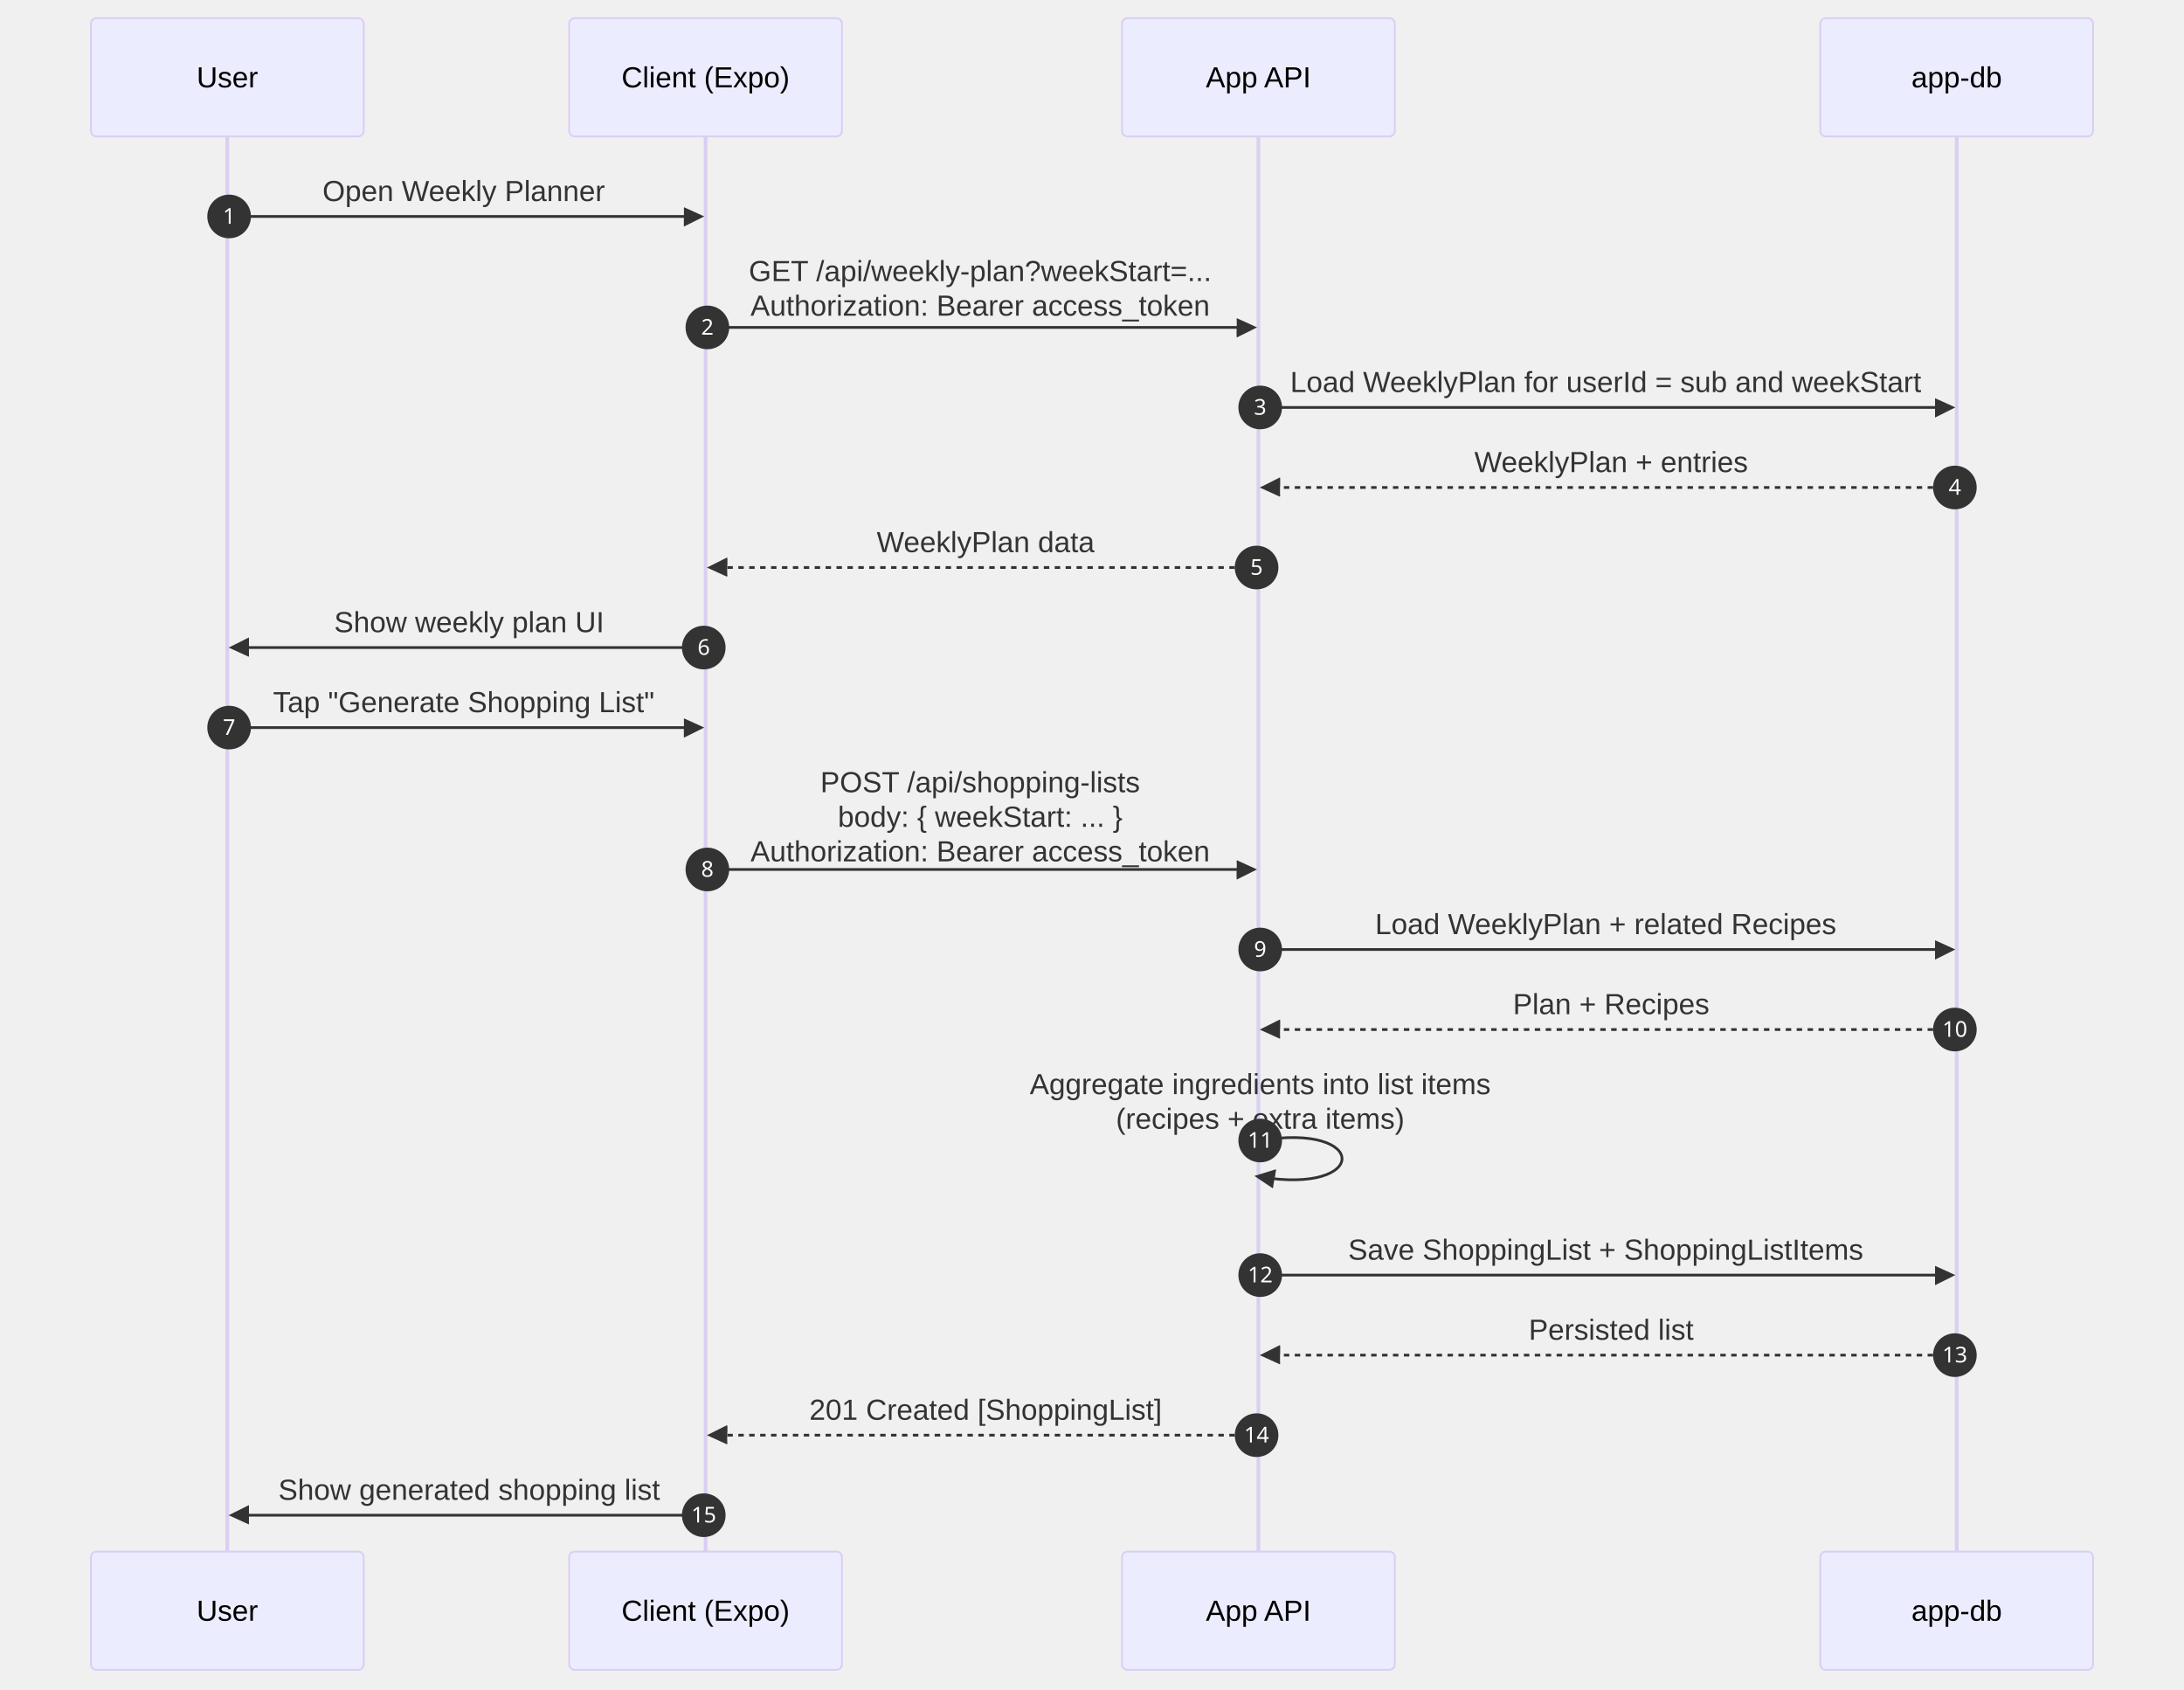
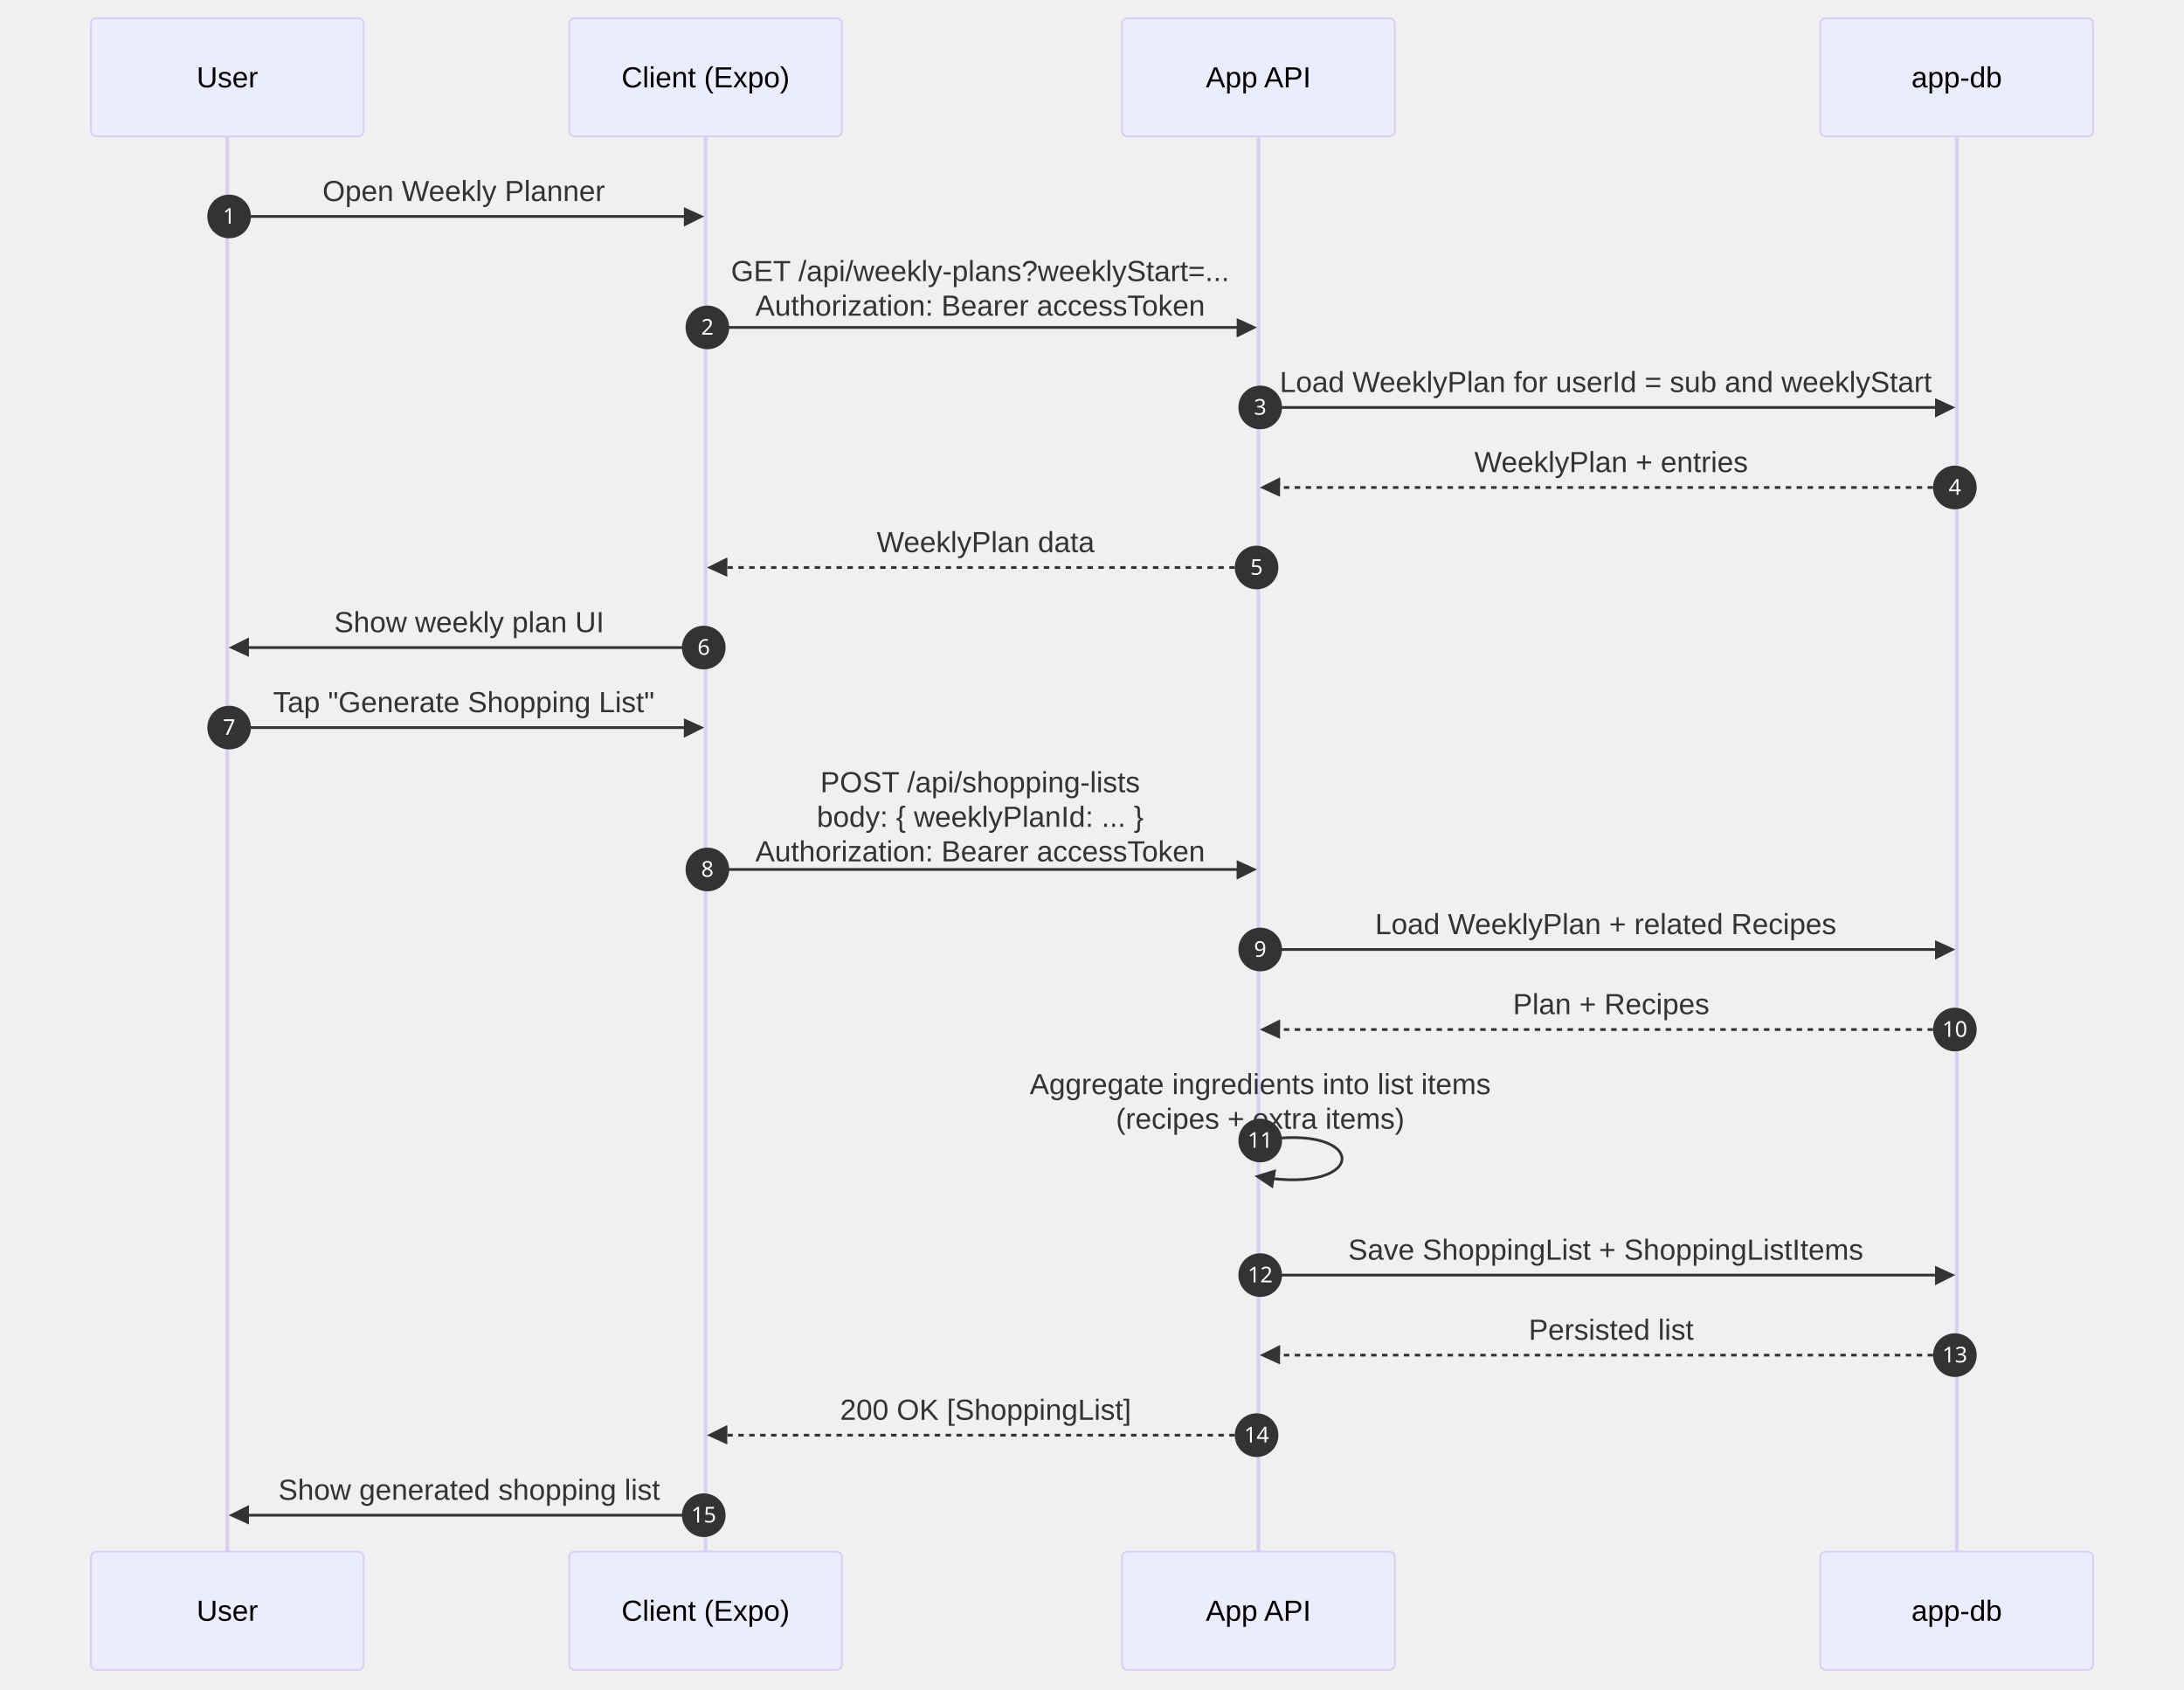
<svg xmlns="http://www.w3.org/2000/svg" id="my-svg" width="100%" style="max-width: 1201px; background-color: white;" viewBox="-50 -10 1201 929" role="graphics-document document" aria-roledescription="sequence">
  <g>
    <rect x="951" y="843" fill="#eaeaea" stroke="#666" width="150" height="65" name="APPDB" rx="3" ry="3" class="actor actor-bottom" />
    <text x="1026" y="875.5" dominant-baseline="central" alignment-baseline="central" class="actor actor-box" style="text-anchor: middle; font-size: 16px; font-weight: 400;">
      <tspan x="1026" dy="0">app-db</tspan>
    </text>
  </g>
  <g>
    <rect x="567" y="843" fill="#eaeaea" stroke="#666" width="150" height="65" name="API" rx="3" ry="3" class="actor actor-bottom" />
    <text x="642" y="875.5" dominant-baseline="central" alignment-baseline="central" class="actor actor-box" style="text-anchor: middle; font-size: 16px; font-weight: 400;">
      <tspan x="642" dy="0">App API</tspan>
    </text>
  </g>
  <g>
    <rect x="263" y="843" fill="#eaeaea" stroke="#666" width="150" height="65" name="C" rx="3" ry="3" class="actor actor-bottom" />
    <text x="338" y="875.5" dominant-baseline="central" alignment-baseline="central" class="actor actor-box" style="text-anchor: middle; font-size: 16px; font-weight: 400;">
      <tspan x="338" dy="0">Client (Expo)</tspan>
    </text>
  </g>
  <g>
    <rect x="0" y="843" fill="#eaeaea" stroke="#666" width="150" height="65" name="U" rx="3" ry="3" class="actor actor-bottom" />
    <text x="75" y="875.5" dominant-baseline="central" alignment-baseline="central" class="actor actor-box" style="text-anchor: middle; font-size: 16px; font-weight: 400;">
      <tspan x="75" dy="0">User</tspan>
    </text>
  </g>
  <g>
    <line id="actor3" x1="1026" y1="65" x2="1026" y2="843" class="actor-line 200" stroke-width="0.5px" stroke="#999" name="APPDB" />
    <g id="root-3">
      <rect x="951" y="0" fill="#eaeaea" stroke="#666" width="150" height="65" name="APPDB" rx="3" ry="3" class="actor actor-top" />
      <text x="1026" y="32.5" dominant-baseline="central" alignment-baseline="central" class="actor actor-box" style="text-anchor: middle; font-size: 16px; font-weight: 400;">
        <tspan x="1026" dy="0">app-db</tspan>
      </text>
    </g>
  </g>
  <g>
    <line id="actor2" x1="642" y1="65" x2="642" y2="843" class="actor-line 200" stroke-width="0.5px" stroke="#999" name="API" />
    <g id="root-2">
      <rect x="567" y="0" fill="#eaeaea" stroke="#666" width="150" height="65" name="API" rx="3" ry="3" class="actor actor-top" />
      <text x="642" y="32.5" dominant-baseline="central" alignment-baseline="central" class="actor actor-box" style="text-anchor: middle; font-size: 16px; font-weight: 400;">
        <tspan x="642" dy="0">App API</tspan>
      </text>
    </g>
  </g>
  <g>
    <line id="actor1" x1="338" y1="65" x2="338" y2="843" class="actor-line 200" stroke-width="0.5px" stroke="#999" name="C" />
    <g id="root-1">
      <rect x="263" y="0" fill="#eaeaea" stroke="#666" width="150" height="65" name="C" rx="3" ry="3" class="actor actor-top" />
      <text x="338" y="32.5" dominant-baseline="central" alignment-baseline="central" class="actor actor-box" style="text-anchor: middle; font-size: 16px; font-weight: 400;">
        <tspan x="338" dy="0">Client (Expo)</tspan>
      </text>
    </g>
  </g>
  <g>
    <line id="actor0" x1="75" y1="65" x2="75" y2="843" class="actor-line 200" stroke-width="0.5px" stroke="#999" name="U" />
    <g id="root-0">
      <rect x="0" y="0" fill="#eaeaea" stroke="#666" width="150" height="65" name="U" rx="3" ry="3" class="actor actor-top" />
      <text x="75" y="32.5" dominant-baseline="central" alignment-baseline="central" class="actor actor-box" style="text-anchor: middle; font-size: 16px; font-weight: 400;">
        <tspan x="75" dy="0">User</tspan>
      </text>
    </g>
  </g>
  <style>#my-svg{font-family:"trebuchet ms",verdana,arial,sans-serif;font-size:16px;fill:#333;}@keyframes edge-animation-frame{from{stroke-dashoffset:0;}}@keyframes dash{to{stroke-dashoffset:0;}}#my-svg .edge-animation-slow{stroke-dasharray:9,5!important;stroke-dashoffset:900;animation:dash 50s linear infinite;stroke-linecap:round;}#my-svg .edge-animation-fast{stroke-dasharray:9,5!important;stroke-dashoffset:900;animation:dash 20s linear infinite;stroke-linecap:round;}#my-svg .error-icon{fill:#552222;}#my-svg .error-text{fill:#552222;stroke:#552222;}#my-svg .edge-thickness-normal{stroke-width:1px;}#my-svg .edge-thickness-thick{stroke-width:3.5px;}#my-svg .edge-pattern-solid{stroke-dasharray:0;}#my-svg .edge-thickness-invisible{stroke-width:0;fill:none;}#my-svg .edge-pattern-dashed{stroke-dasharray:3;}#my-svg .edge-pattern-dotted{stroke-dasharray:2;}#my-svg .marker{fill:#333333;stroke:#333333;}#my-svg .marker.cross{stroke:#333333;}#my-svg svg{font-family:"trebuchet ms",verdana,arial,sans-serif;font-size:16px;}#my-svg p{margin:0;}#my-svg .actor{stroke:hsl(259.626, 59.777%, 87.902%);fill:#ECECFF;}#my-svg text.actor&gt;tspan{fill:black;stroke:none;}#my-svg .actor-line{stroke:hsl(259.626, 59.777%, 87.902%);}#my-svg .innerArc{stroke-width:1.5;stroke-dasharray:none;}#my-svg .messageLine0{stroke-width:1.5;stroke-dasharray:none;stroke:#333;}#my-svg .messageLine1{stroke-width:1.5;stroke-dasharray:2,2;stroke:#333;}#my-svg #arrowhead path{fill:#333;stroke:#333;}#my-svg .sequenceNumber{fill:white;}#my-svg #sequencenumber{fill:#333;}#my-svg #crosshead path{fill:#333;stroke:#333;}#my-svg .messageText{fill:#333;stroke:none;}#my-svg .labelBox{stroke:hsl(259.626, 59.777%, 87.902%);fill:#ECECFF;}#my-svg .labelText,#my-svg .labelText&gt;tspan{fill:black;stroke:none;}#my-svg .loopText,#my-svg .loopText&gt;tspan{fill:black;stroke:none;}#my-svg .loopLine{stroke-width:2px;stroke-dasharray:2,2;stroke:hsl(259.626, 59.777%, 87.902%);fill:hsl(259.626, 59.777%, 87.902%);}#my-svg .note{stroke:#aaaa33;fill:#fff5ad;}#my-svg .noteText,#my-svg .noteText&gt;tspan{fill:black;stroke:none;}#my-svg .activation0{fill:#f4f4f4;stroke:#666;}#my-svg .activation1{fill:#f4f4f4;stroke:#666;}#my-svg .activation2{fill:#f4f4f4;stroke:#666;}#my-svg .actorPopupMenu{position:absolute;}#my-svg .actorPopupMenuPanel{position:absolute;fill:#ECECFF;box-shadow:0px 8px 16px 0px rgba(0,0,0,0.2);filter:drop-shadow(3px 5px 2px rgb(0 0 0 / 0.4));}#my-svg .actor-man line{stroke:hsl(259.626, 59.777%, 87.902%);fill:#ECECFF;}#my-svg .actor-man circle,#my-svg line{stroke:hsl(259.626, 59.777%, 87.902%);fill:#ECECFF;stroke-width:2px;}#my-svg :root{--mermaid-font-family:"trebuchet ms",verdana,arial,sans-serif;}</style>
  <g />
  <defs>
    <symbol id="computer" width="24" height="24">
      <path transform="scale(.5)" d="M2 2v13h20v-13h-20zm18 11h-16v-9h16v9zm-10.228 6l.466-1h3.524l.467 1h-4.457zm14.228 3h-24l2-6h2.104l-1.33 4h18.45l-1.297-4h2.073l2 6zm-5-10h-14v-7h14v7z" />
    </symbol>
  </defs>
  <defs>
    <symbol id="database" fill-rule="evenodd" clip-rule="evenodd">
      <path transform="scale(.5)" d="M12.258.001l.256.004.255.005.253.008.251.01.249.012.247.015.246.016.242.019.241.02.239.023.236.024.233.027.231.028.229.031.225.032.223.034.22.036.217.038.214.04.211.041.208.043.205.045.201.046.198.048.194.05.191.051.187.053.183.054.18.056.175.057.172.059.168.06.163.061.16.063.155.064.15.066.074.033.073.033.071.034.07.034.069.035.068.035.067.035.066.035.064.036.064.036.062.036.06.036.06.037.058.037.058.037.055.038.055.038.053.038.052.038.051.039.05.039.048.039.047.039.045.04.044.04.043.04.041.04.04.041.039.041.037.041.036.041.034.041.033.042.032.042.03.042.029.042.027.042.026.043.024.043.023.043.021.043.02.043.018.044.017.043.015.044.013.044.012.044.011.045.009.044.007.045.006.045.004.045.002.045.001.045v17l-.001.045-.002.045-.004.045-.006.045-.007.045-.009.044-.011.045-.012.044-.013.044-.015.044-.017.043-.018.044-.02.043-.021.043-.023.043-.024.043-.026.043-.027.042-.029.042-.03.042-.032.042-.033.042-.034.041-.036.041-.037.041-.039.041-.04.041-.041.04-.043.04-.044.04-.045.04-.047.039-.048.039-.05.039-.051.039-.052.038-.053.038-.055.038-.055.038-.058.037-.058.037-.06.037-.06.036-.062.036-.064.036-.064.036-.066.035-.067.035-.068.035-.069.035-.07.034-.071.034-.073.033-.074.033-.15.066-.155.064-.16.063-.163.061-.168.06-.172.059-.175.057-.18.056-.183.054-.187.053-.191.051-.194.05-.198.048-.201.046-.205.045-.208.043-.211.041-.214.04-.217.038-.22.036-.223.034-.225.032-.229.031-.231.028-.233.027-.236.024-.239.023-.241.02-.242.019-.246.016-.247.015-.249.012-.251.01-.253.008-.255.005-.256.004-.258.001-.258-.001-.256-.004-.255-.005-.253-.008-.251-.01-.249-.012-.247-.015-.245-.016-.243-.019-.241-.02-.238-.023-.236-.024-.234-.027-.231-.028-.228-.031-.226-.032-.223-.034-.22-.036-.217-.038-.214-.04-.211-.041-.208-.043-.204-.045-.201-.046-.198-.048-.195-.05-.19-.051-.187-.053-.184-.054-.179-.056-.176-.057-.172-.059-.167-.06-.164-.061-.159-.063-.155-.064-.151-.066-.074-.033-.072-.033-.072-.034-.07-.034-.069-.035-.068-.035-.067-.035-.066-.035-.064-.036-.063-.036-.062-.036-.061-.036-.06-.037-.058-.037-.057-.037-.056-.038-.055-.038-.053-.038-.052-.038-.051-.039-.049-.039-.049-.039-.046-.039-.046-.04-.044-.04-.043-.04-.041-.04-.04-.041-.039-.041-.037-.041-.036-.041-.034-.041-.033-.042-.032-.042-.03-.042-.029-.042-.027-.042-.026-.043-.024-.043-.023-.043-.021-.043-.02-.043-.018-.044-.017-.043-.015-.044-.013-.044-.012-.044-.011-.045-.009-.044-.007-.045-.006-.045-.004-.045-.002-.045-.001-.045v-17l.001-.045.002-.045.004-.045.006-.045.007-.045.009-.044.011-.045.012-.044.013-.044.015-.044.017-.043.018-.044.02-.043.021-.043.023-.043.024-.043.026-.043.027-.042.029-.042.03-.042.032-.042.033-.042.034-.041.036-.041.037-.041.039-.041.04-.041.041-.04.043-.04.044-.04.046-.04.046-.039.049-.039.049-.039.051-.039.052-.038.053-.038.055-.038.056-.038.057-.037.058-.037.06-.037.061-.036.062-.036.063-.036.064-.036.066-.035.067-.035.068-.035.069-.035.07-.034.072-.034.072-.033.074-.033.151-.066.155-.064.159-.063.164-.061.167-.06.172-.059.176-.057.179-.056.184-.054.187-.053.19-.051.195-.05.198-.048.201-.046.204-.045.208-.043.211-.041.214-.04.217-.038.22-.036.223-.034.226-.032.228-.031.231-.028.234-.027.236-.024.238-.023.241-.02.243-.019.245-.016.247-.015.249-.012.251-.01.253-.008.255-.005.256-.004.258-.001.258.001zm-9.258 20.499v.01l.001.021.003.021.004.022.005.021.006.022.007.022.009.023.01.022.011.023.012.023.013.023.015.023.016.024.017.023.018.024.019.024.021.024.022.025.023.024.024.025.052.049.056.05.061.051.066.051.07.051.075.051.079.052.084.052.088.052.092.052.097.052.102.051.105.052.11.052.114.051.119.051.123.051.127.05.131.05.135.05.139.048.144.049.147.047.152.047.155.047.16.045.163.045.167.043.171.043.176.041.178.041.183.039.187.039.19.037.194.035.197.035.202.033.204.031.209.03.212.029.216.027.219.025.222.024.226.021.23.02.233.018.236.016.24.015.243.012.246.01.249.008.253.005.256.004.259.001.26-.001.257-.004.254-.005.25-.008.247-.011.244-.012.241-.014.237-.016.233-.018.231-.021.226-.021.224-.024.22-.026.216-.027.212-.028.21-.031.205-.031.202-.034.198-.034.194-.036.191-.037.187-.039.183-.04.179-.04.175-.042.172-.043.168-.044.163-.045.16-.046.155-.046.152-.047.148-.048.143-.049.139-.049.136-.05.131-.05.126-.05.123-.051.118-.052.114-.051.11-.052.106-.052.101-.052.096-.052.092-.052.088-.053.083-.051.079-.052.074-.052.07-.051.065-.051.06-.051.056-.05.051-.05.023-.024.023-.025.021-.024.02-.024.019-.024.018-.024.017-.024.015-.023.014-.024.013-.023.012-.023.01-.023.01-.022.008-.022.006-.022.006-.022.004-.022.004-.021.001-.021.001-.021v-4.127l-.077.055-.08.053-.083.054-.085.053-.087.052-.09.052-.093.051-.095.05-.097.05-.1.049-.102.049-.105.048-.106.047-.109.047-.111.046-.114.045-.115.045-.118.044-.12.043-.122.042-.124.042-.126.041-.128.04-.13.04-.132.038-.134.038-.135.037-.138.037-.139.035-.142.035-.143.034-.144.033-.147.032-.148.031-.15.03-.151.03-.153.029-.154.027-.156.027-.158.026-.159.025-.161.024-.162.023-.163.022-.165.021-.166.02-.167.019-.169.018-.169.017-.171.016-.173.015-.173.014-.175.013-.175.012-.177.011-.178.01-.179.008-.179.008-.181.006-.182.005-.182.004-.184.003-.184.002h-.37l-.184-.002-.184-.003-.182-.004-.182-.005-.181-.006-.179-.008-.179-.008-.178-.01-.176-.011-.176-.012-.175-.013-.173-.014-.172-.015-.171-.016-.17-.017-.169-.018-.167-.019-.166-.02-.165-.021-.163-.022-.162-.023-.161-.024-.159-.025-.157-.026-.156-.027-.155-.027-.153-.029-.151-.03-.15-.03-.148-.031-.146-.032-.145-.033-.143-.034-.141-.035-.14-.035-.137-.037-.136-.037-.134-.038-.132-.038-.13-.04-.128-.04-.126-.041-.124-.042-.122-.042-.12-.044-.117-.043-.116-.045-.113-.045-.112-.046-.109-.047-.106-.047-.105-.048-.102-.049-.1-.049-.097-.05-.095-.05-.093-.052-.09-.051-.087-.052-.085-.053-.083-.054-.08-.054-.077-.054v4.127zm0-5.654v.011l.001.021.003.021.004.021.005.022.006.022.007.022.009.022.01.022.011.023.012.023.013.023.015.024.016.023.017.024.018.024.019.024.021.024.022.024.023.025.024.024.052.05.056.05.061.05.066.051.07.051.075.052.079.051.084.052.088.052.092.052.097.052.102.052.105.052.11.051.114.051.119.052.123.05.127.051.131.05.135.049.139.049.144.048.147.048.152.047.155.046.16.045.163.045.167.044.171.042.176.042.178.04.183.04.187.038.19.037.194.036.197.034.202.033.204.032.209.03.212.028.216.027.219.025.222.024.226.022.23.02.233.018.236.016.24.014.243.012.246.01.249.008.253.006.256.003.259.001.26-.001.257-.003.254-.006.25-.008.247-.01.244-.012.241-.015.237-.016.233-.018.231-.02.226-.022.224-.024.22-.025.216-.027.212-.029.21-.03.205-.032.202-.033.198-.035.194-.036.191-.037.187-.039.183-.039.179-.041.175-.042.172-.043.168-.044.163-.045.16-.045.155-.047.152-.047.148-.048.143-.048.139-.05.136-.049.131-.05.126-.051.123-.051.118-.051.114-.052.11-.052.106-.052.101-.052.096-.052.092-.052.088-.052.083-.052.079-.052.074-.051.07-.052.065-.051.06-.05.056-.051.051-.049.023-.025.023-.024.021-.025.02-.024.019-.024.018-.024.017-.024.015-.023.014-.023.013-.024.012-.022.01-.023.01-.023.008-.022.006-.022.006-.022.004-.021.004-.022.001-.021.001-.021v-4.139l-.077.054-.08.054-.083.054-.085.052-.087.053-.09.051-.093.051-.095.051-.097.05-.1.049-.102.049-.105.048-.106.047-.109.047-.111.046-.114.045-.115.044-.118.044-.12.044-.122.042-.124.042-.126.041-.128.04-.13.039-.132.039-.134.038-.135.037-.138.036-.139.036-.142.035-.143.033-.144.033-.147.033-.148.031-.15.03-.151.03-.153.028-.154.028-.156.027-.158.026-.159.025-.161.024-.162.023-.163.022-.165.021-.166.02-.167.019-.169.018-.169.017-.171.016-.173.015-.173.014-.175.013-.175.012-.177.011-.178.009-.179.009-.179.007-.181.007-.182.005-.182.004-.184.003-.184.002h-.37l-.184-.002-.184-.003-.182-.004-.182-.005-.181-.007-.179-.007-.179-.009-.178-.009-.176-.011-.176-.012-.175-.013-.173-.014-.172-.015-.171-.016-.17-.017-.169-.018-.167-.019-.166-.02-.165-.021-.163-.022-.162-.023-.161-.024-.159-.025-.157-.026-.156-.027-.155-.028-.153-.028-.151-.03-.15-.03-.148-.031-.146-.033-.145-.033-.143-.033-.141-.035-.14-.036-.137-.036-.136-.037-.134-.038-.132-.039-.13-.039-.128-.04-.126-.041-.124-.042-.122-.043-.12-.043-.117-.044-.116-.044-.113-.046-.112-.046-.109-.046-.106-.047-.105-.048-.102-.049-.1-.049-.097-.05-.095-.051-.093-.051-.09-.051-.087-.053-.085-.052-.083-.054-.08-.054-.077-.054v4.139zm0-5.666v.011l.001.02.003.022.004.021.005.022.006.021.007.022.009.023.01.022.011.023.012.023.013.023.015.023.016.024.017.024.018.023.019.024.021.025.022.024.023.024.024.025.052.05.056.05.061.05.066.051.07.051.075.052.079.051.084.052.088.052.092.052.097.052.102.052.105.051.11.052.114.051.119.051.123.051.127.05.131.05.135.05.139.049.144.048.147.048.152.047.155.046.16.045.163.045.167.043.171.043.176.042.178.04.183.04.187.038.19.037.194.036.197.034.202.033.204.032.209.03.212.028.216.027.219.025.222.024.226.021.23.02.233.018.236.017.24.014.243.012.246.01.249.008.253.006.256.003.259.001.26-.001.257-.003.254-.006.25-.008.247-.01.244-.013.241-.014.237-.016.233-.018.231-.02.226-.022.224-.024.22-.025.216-.027.212-.029.21-.03.205-.032.202-.033.198-.035.194-.036.191-.037.187-.039.183-.039.179-.041.175-.042.172-.043.168-.044.163-.045.16-.045.155-.047.152-.047.148-.048.143-.049.139-.049.136-.049.131-.051.126-.05.123-.051.118-.052.114-.051.11-.052.106-.052.101-.052.096-.052.092-.052.088-.052.083-.052.079-.052.074-.052.07-.051.065-.051.06-.051.056-.05.051-.049.023-.025.023-.025.021-.024.02-.024.019-.024.018-.024.017-.024.015-.023.014-.024.013-.023.012-.023.01-.022.01-.023.008-.022.006-.022.006-.022.004-.022.004-.021.001-.021.001-.021v-4.153l-.077.054-.08.054-.083.053-.085.053-.087.053-.09.051-.093.051-.095.051-.097.05-.1.049-.102.048-.105.048-.106.048-.109.046-.111.046-.114.046-.115.044-.118.044-.12.043-.122.043-.124.042-.126.041-.128.04-.13.039-.132.039-.134.038-.135.037-.138.036-.139.036-.142.034-.143.034-.144.033-.147.032-.148.032-.15.03-.151.03-.153.028-.154.028-.156.027-.158.026-.159.024-.161.024-.162.023-.163.023-.165.021-.166.02-.167.019-.169.018-.169.017-.171.016-.173.015-.173.014-.175.013-.175.012-.177.01-.178.01-.179.009-.179.007-.181.006-.182.006-.182.004-.184.003-.184.001-.185.001-.185-.001-.184-.001-.184-.003-.182-.004-.182-.006-.181-.006-.179-.007-.179-.009-.178-.01-.176-.01-.176-.012-.175-.013-.173-.014-.172-.015-.171-.016-.17-.017-.169-.018-.167-.019-.166-.02-.165-.021-.163-.023-.162-.023-.161-.024-.159-.024-.157-.026-.156-.027-.155-.028-.153-.028-.151-.03-.15-.03-.148-.032-.146-.032-.145-.033-.143-.034-.141-.034-.14-.036-.137-.036-.136-.037-.134-.038-.132-.039-.13-.039-.128-.041-.126-.041-.124-.041-.122-.043-.12-.043-.117-.044-.116-.044-.113-.046-.112-.046-.109-.046-.106-.048-.105-.048-.102-.048-.1-.05-.097-.049-.095-.051-.093-.051-.09-.052-.087-.052-.085-.053-.083-.053-.08-.054-.077-.054v4.153zm8.74-8.179l-.257.004-.254.005-.25.008-.247.011-.244.012-.241.014-.237.016-.233.018-.231.021-.226.022-.224.023-.22.026-.216.027-.212.028-.21.031-.205.032-.202.033-.198.034-.194.036-.191.038-.187.038-.183.04-.179.041-.175.042-.172.043-.168.043-.163.045-.16.046-.155.046-.152.048-.148.048-.143.048-.139.049-.136.05-.131.05-.126.051-.123.051-.118.051-.114.052-.11.052-.106.052-.101.052-.096.052-.092.052-.088.052-.083.052-.079.052-.074.051-.07.052-.065.051-.06.05-.056.05-.051.05-.023.025-.023.024-.021.024-.02.025-.019.024-.018.024-.017.023-.015.024-.014.023-.013.023-.012.023-.01.023-.01.022-.008.022-.006.023-.006.021-.004.022-.004.021-.001.021-.001.021.001.021.001.021.004.021.004.022.006.021.006.023.008.022.01.022.01.023.012.023.013.023.014.023.015.024.017.023.018.024.019.024.02.025.021.024.023.024.023.025.051.05.056.05.06.05.065.051.07.052.074.051.079.052.083.052.088.052.092.052.096.052.101.052.106.052.11.052.114.052.118.051.123.051.126.051.131.05.136.05.139.049.143.048.148.048.152.048.155.046.16.046.163.045.168.043.172.043.175.042.179.041.183.04.187.038.191.038.194.036.198.034.202.033.205.032.21.031.212.028.216.027.22.026.224.023.226.022.231.021.233.018.237.016.241.014.244.012.247.011.25.008.254.005.257.004.26.001.26-.001.257-.004.254-.005.25-.008.247-.011.244-.012.241-.014.237-.016.233-.018.231-.021.226-.022.224-.023.22-.026.216-.027.212-.028.21-.031.205-.032.202-.033.198-.034.194-.036.191-.038.187-.038.183-.04.179-.041.175-.042.172-.043.168-.043.163-.045.16-.046.155-.046.152-.048.148-.048.143-.048.139-.049.136-.05.131-.05.126-.051.123-.051.118-.051.114-.052.11-.052.106-.052.101-.052.096-.052.092-.052.088-.052.083-.052.079-.052.074-.051.07-.052.065-.051.06-.05.056-.05.051-.05.023-.025.023-.024.021-.024.02-.025.019-.024.018-.024.017-.023.015-.024.014-.023.013-.023.012-.023.01-.023.01-.022.008-.022.006-.023.006-.021.004-.022.004-.021.001-.021.001-.021-.001-.021-.001-.021-.004-.021-.004-.022-.006-.021-.006-.023-.008-.022-.01-.022-.01-.023-.012-.023-.013-.023-.014-.023-.015-.024-.017-.023-.018-.024-.019-.024-.02-.025-.021-.024-.023-.024-.023-.025-.051-.05-.056-.05-.06-.05-.065-.051-.07-.052-.074-.051-.079-.052-.083-.052-.088-.052-.092-.052-.096-.052-.101-.052-.106-.052-.11-.052-.114-.052-.118-.051-.123-.051-.126-.051-.131-.05-.136-.05-.139-.049-.143-.048-.148-.048-.152-.048-.155-.046-.16-.046-.163-.045-.168-.043-.172-.043-.175-.042-.179-.041-.183-.04-.187-.038-.191-.038-.194-.036-.198-.034-.202-.033-.205-.032-.21-.031-.212-.028-.216-.027-.22-.026-.224-.023-.226-.022-.231-.021-.233-.018-.237-.016-.241-.014-.244-.012-.247-.011-.25-.008-.254-.005-.257-.004-.26-.001-.26.001z" />
    </symbol>
  </defs>
  <defs>
    <symbol id="clock" width="24" height="24">
      <path transform="scale(.5)" d="M12 2c5.514 0 10 4.486 10 10s-4.486 10-10 10-10-4.486-10-10 4.486-10 10-10zm0-2c-6.627 0-12 5.373-12 12s5.373 12 12 12 12-5.373 12-12-5.373-12-12-12zm5.848 12.459c.202.038.202.333.001.372-1.907.361-6.045 1.111-6.547 1.111-.719 0-1.301-.582-1.301-1.301 0-.512.77-5.447 1.125-7.445.034-.192.312-.181.343.014l.985 6.238 5.394 1.011z" />
    </symbol>
  </defs>
  <defs>
    <marker id="arrowhead" refX="7.9" refY="5" markerUnits="userSpaceOnUse" markerWidth="12" markerHeight="12" orient="auto-start-reverse">
      <path d="M -1 0 L 10 5 L 0 10 z" />
    </marker>
  </defs>
  <defs>
    <marker id="crosshead" markerWidth="15" markerHeight="8" orient="auto" refX="4" refY="4.5">
      <path fill="none" stroke="#000000" stroke-width="1pt" d="M 1,2 L 6,7 M 6,2 L 1,7" style="stroke-dasharray: 0, 0;" />
    </marker>
  </defs>
  <defs>
    <marker id="filled-head" refX="15.5" refY="7" markerWidth="20" markerHeight="28" orient="auto">
      <path d="M 18,7 L9,13 L14,7 L9,1 Z" />
    </marker>
  </defs>
  <defs>
    <marker id="sequencenumber" refX="15" refY="15" markerWidth="60" markerHeight="40" orient="auto">
      <circle cx="15" cy="15" r="6" />
    </marker>
  </defs>
  <text x="205" y="80" text-anchor="middle" dominant-baseline="middle" alignment-baseline="middle" class="messageText" dy="1em" style="font-size: 16px; font-weight: 400;">Open Weekly Planner</text>
  <line x1="76" y1="109" x2="334" y2="109" class="messageLine0" stroke-width="2" stroke="none" marker-end="url(#arrowhead)" style="fill: none;" />
  <line x1="76" y1="109" x2="76" y2="109" stroke-width="0" marker-start="url(#sequencenumber)" />
  <text x="76" y="113" font-family="sans-serif" font-size="12px" text-anchor="middle" class="sequenceNumber">1</text>
-   <text x="489" y="124" text-anchor="middle" dominant-baseline="middle" alignment-baseline="middle" class="messageText" dy="1em" style="font-size: 16px; font-weight: 400;">GET /api/weekly-plan?weekStart=...</text>
-   <text x="489" y="143" text-anchor="middle" dominant-baseline="middle" alignment-baseline="middle" class="messageText" dy="1em" style="font-size: 16px; font-weight: 400;">Authorization: Bearer access_token</text>
+   <text x="489" y="124" text-anchor="middle" dominant-baseline="middle" alignment-baseline="middle" class="messageText" dy="1em" style="font-size: 16px; font-weight: 400;">GET /api/weekly-plans?weeklyStart=...</text>
+   <text x="489" y="143" text-anchor="middle" dominant-baseline="middle" alignment-baseline="middle" class="messageText" dy="1em" style="font-size: 16px; font-weight: 400;">Authorization: Bearer accessToken</text>
  <line x1="339" y1="170" x2="638" y2="170" class="messageLine0" stroke-width="2" stroke="none" marker-end="url(#arrowhead)" style="fill: none;" />
  <line x1="339" y1="170" x2="339" y2="170" stroke-width="0" marker-start="url(#sequencenumber)" />
  <text x="339" y="174" font-family="sans-serif" font-size="12px" text-anchor="middle" class="sequenceNumber">2</text>
-   <text x="833" y="185" text-anchor="middle" dominant-baseline="middle" alignment-baseline="middle" class="messageText" dy="1em" style="font-size: 16px; font-weight: 400;">Load WeeklyPlan for userId = sub and weekStart</text>
+   <text x="833" y="185" text-anchor="middle" dominant-baseline="middle" alignment-baseline="middle" class="messageText" dy="1em" style="font-size: 16px; font-weight: 400;">Load WeeklyPlan for userId = sub and weeklyStart</text>
  <line x1="643" y1="214" x2="1022" y2="214" class="messageLine0" stroke-width="2" stroke="none" marker-end="url(#arrowhead)" style="fill: none;" />
  <line x1="643" y1="214" x2="643" y2="214" stroke-width="0" marker-start="url(#sequencenumber)" />
  <text x="643" y="218" font-family="sans-serif" font-size="12px" text-anchor="middle" class="sequenceNumber">3</text>
  <text x="836" y="229" text-anchor="middle" dominant-baseline="middle" alignment-baseline="middle" class="messageText" dy="1em" style="font-size: 16px; font-weight: 400;">WeeklyPlan + entries</text>
  <line x1="1025" y1="258" x2="646" y2="258" class="messageLine1" stroke-width="2" stroke="none" marker-end="url(#arrowhead)" style="stroke-dasharray: 3, 3; fill: none;" />
  <line x1="1025" y1="258" x2="1025" y2="258" stroke-width="0" marker-start="url(#sequencenumber)" />
  <text x="1025" y="262" font-family="sans-serif" font-size="12px" text-anchor="middle" class="sequenceNumber">4</text>
  <text x="492" y="273" text-anchor="middle" dominant-baseline="middle" alignment-baseline="middle" class="messageText" dy="1em" style="font-size: 16px; font-weight: 400;">WeeklyPlan data</text>
  <line x1="641" y1="302" x2="342" y2="302" class="messageLine1" stroke-width="2" stroke="none" marker-end="url(#arrowhead)" style="stroke-dasharray: 3, 3; fill: none;" />
  <line x1="641" y1="302" x2="641" y2="302" stroke-width="0" marker-start="url(#sequencenumber)" />
  <text x="641" y="306" font-family="sans-serif" font-size="12px" text-anchor="middle" class="sequenceNumber">5</text>
  <text x="208" y="317" text-anchor="middle" dominant-baseline="middle" alignment-baseline="middle" class="messageText" dy="1em" style="font-size: 16px; font-weight: 400;">Show weekly plan UI</text>
  <line x1="337" y1="346" x2="79" y2="346" class="messageLine0" stroke-width="2" stroke="none" marker-end="url(#arrowhead)" style="fill: none;" />
  <line x1="337" y1="346" x2="337" y2="346" stroke-width="0" marker-start="url(#sequencenumber)" />
  <text x="337" y="350" font-family="sans-serif" font-size="12px" text-anchor="middle" class="sequenceNumber">6</text>
  <text x="205" y="361" text-anchor="middle" dominant-baseline="middle" alignment-baseline="middle" class="messageText" dy="1em" style="font-size: 16px; font-weight: 400;">Tap "Generate Shopping List"</text>
  <line x1="76" y1="390" x2="334" y2="390" class="messageLine0" stroke-width="2" stroke="none" marker-end="url(#arrowhead)" style="fill: none;" />
  <line x1="76" y1="390" x2="76" y2="390" stroke-width="0" marker-start="url(#sequencenumber)" />
  <text x="76" y="394" font-family="sans-serif" font-size="12px" text-anchor="middle" class="sequenceNumber">7</text>
  <text x="489" y="405" text-anchor="middle" dominant-baseline="middle" alignment-baseline="middle" class="messageText" dy="1em" style="font-size: 16px; font-weight: 400;">POST /api/shopping-lists</text>
-   <text x="489" y="424" text-anchor="middle" dominant-baseline="middle" alignment-baseline="middle" class="messageText" dy="1em" style="font-size: 16px; font-weight: 400;">body: { weekStart: ... }</text>
-   <text x="489" y="443" text-anchor="middle" dominant-baseline="middle" alignment-baseline="middle" class="messageText" dy="1em" style="font-size: 16px; font-weight: 400;">Authorization: Bearer access_token</text>
+   <text x="489" y="424" text-anchor="middle" dominant-baseline="middle" alignment-baseline="middle" class="messageText" dy="1em" style="font-size: 16px; font-weight: 400;">body: { weeklyPlanId: ... }</text>
+   <text x="489" y="443" text-anchor="middle" dominant-baseline="middle" alignment-baseline="middle" class="messageText" dy="1em" style="font-size: 16px; font-weight: 400;">Authorization: Bearer accessToken</text>
  <line x1="339" y1="468" x2="638" y2="468" class="messageLine0" stroke-width="2" stroke="none" marker-end="url(#arrowhead)" style="fill: none;" />
  <line x1="339" y1="468" x2="339" y2="468" stroke-width="0" marker-start="url(#sequencenumber)" />
  <text x="339" y="472" font-family="sans-serif" font-size="12px" text-anchor="middle" class="sequenceNumber">8</text>
  <text x="833" y="483" text-anchor="middle" dominant-baseline="middle" alignment-baseline="middle" class="messageText" dy="1em" style="font-size: 16px; font-weight: 400;">Load WeeklyPlan + related Recipes</text>
  <line x1="643" y1="512" x2="1022" y2="512" class="messageLine0" stroke-width="2" stroke="none" marker-end="url(#arrowhead)" style="fill: none;" />
  <line x1="643" y1="512" x2="643" y2="512" stroke-width="0" marker-start="url(#sequencenumber)" />
  <text x="643" y="516" font-family="sans-serif" font-size="12px" text-anchor="middle" class="sequenceNumber">9</text>
  <text x="836" y="527" text-anchor="middle" dominant-baseline="middle" alignment-baseline="middle" class="messageText" dy="1em" style="font-size: 16px; font-weight: 400;">Plan + Recipes</text>
  <line x1="1025" y1="556" x2="646" y2="556" class="messageLine1" stroke-width="2" stroke="none" marker-end="url(#arrowhead)" style="stroke-dasharray: 3, 3; fill: none;" />
  <line x1="1025" y1="556" x2="1025" y2="556" stroke-width="0" marker-start="url(#sequencenumber)" />
  <text x="1025" y="560" font-family="sans-serif" font-size="12px" text-anchor="middle" class="sequenceNumber">10</text>
  <text x="643" y="571" text-anchor="middle" dominant-baseline="middle" alignment-baseline="middle" class="messageText" dy="1em" style="font-size: 16px; font-weight: 400;">Aggregate ingredients into list items</text>
  <text x="643" y="590" text-anchor="middle" dominant-baseline="middle" alignment-baseline="middle" class="messageText" dy="1em" style="font-size: 16px; font-weight: 400;">(recipes + extra items)</text>
  <path d="M 643,617 C 703,607 703,647 643,637" class="messageLine0" stroke-width="2" stroke="none" marker-end="url(#arrowhead)" style="fill: none;" />
  <line x1="643" y1="617" x2="643" y2="617" stroke-width="0" marker-start="url(#sequencenumber)" />
  <text x="643" y="621" font-family="sans-serif" font-size="12px" text-anchor="middle" class="sequenceNumber">11</text>
  <text x="833" y="662" text-anchor="middle" dominant-baseline="middle" alignment-baseline="middle" class="messageText" dy="1em" style="font-size: 16px; font-weight: 400;">Save ShoppingList + ShoppingListItems</text>
  <line x1="643" y1="691" x2="1022" y2="691" class="messageLine0" stroke-width="2" stroke="none" marker-end="url(#arrowhead)" style="fill: none;" />
  <line x1="643" y1="691" x2="643" y2="691" stroke-width="0" marker-start="url(#sequencenumber)" />
  <text x="643" y="695" font-family="sans-serif" font-size="12px" text-anchor="middle" class="sequenceNumber">12</text>
  <text x="836" y="706" text-anchor="middle" dominant-baseline="middle" alignment-baseline="middle" class="messageText" dy="1em" style="font-size: 16px; font-weight: 400;">Persisted list</text>
  <line x1="1025" y1="735" x2="646" y2="735" class="messageLine1" stroke-width="2" stroke="none" marker-end="url(#arrowhead)" style="stroke-dasharray: 3, 3; fill: none;" />
  <line x1="1025" y1="735" x2="1025" y2="735" stroke-width="0" marker-start="url(#sequencenumber)" />
  <text x="1025" y="739" font-family="sans-serif" font-size="12px" text-anchor="middle" class="sequenceNumber">13</text>
-   <text x="492" y="750" text-anchor="middle" dominant-baseline="middle" alignment-baseline="middle" class="messageText" dy="1em" style="font-size: 16px; font-weight: 400;">201 Created [ShoppingList]</text>
+   <text x="492" y="750" text-anchor="middle" dominant-baseline="middle" alignment-baseline="middle" class="messageText" dy="1em" style="font-size: 16px; font-weight: 400;">200 OK [ShoppingList]</text>
  <line x1="641" y1="779" x2="342" y2="779" class="messageLine1" stroke-width="2" stroke="none" marker-end="url(#arrowhead)" style="stroke-dasharray: 3, 3; fill: none;" />
  <line x1="641" y1="779" x2="641" y2="779" stroke-width="0" marker-start="url(#sequencenumber)" />
  <text x="641" y="783" font-family="sans-serif" font-size="12px" text-anchor="middle" class="sequenceNumber">14</text>
  <text x="208" y="794" text-anchor="middle" dominant-baseline="middle" alignment-baseline="middle" class="messageText" dy="1em" style="font-size: 16px; font-weight: 400;">Show generated shopping list</text>
  <line x1="337" y1="823" x2="79" y2="823" class="messageLine0" stroke-width="2" stroke="none" marker-end="url(#arrowhead)" style="fill: none;" />
  <line x1="337" y1="823" x2="337" y2="823" stroke-width="0" marker-start="url(#sequencenumber)" />
  <text x="337" y="827" font-family="sans-serif" font-size="12px" text-anchor="middle" class="sequenceNumber">15</text>
</svg>
